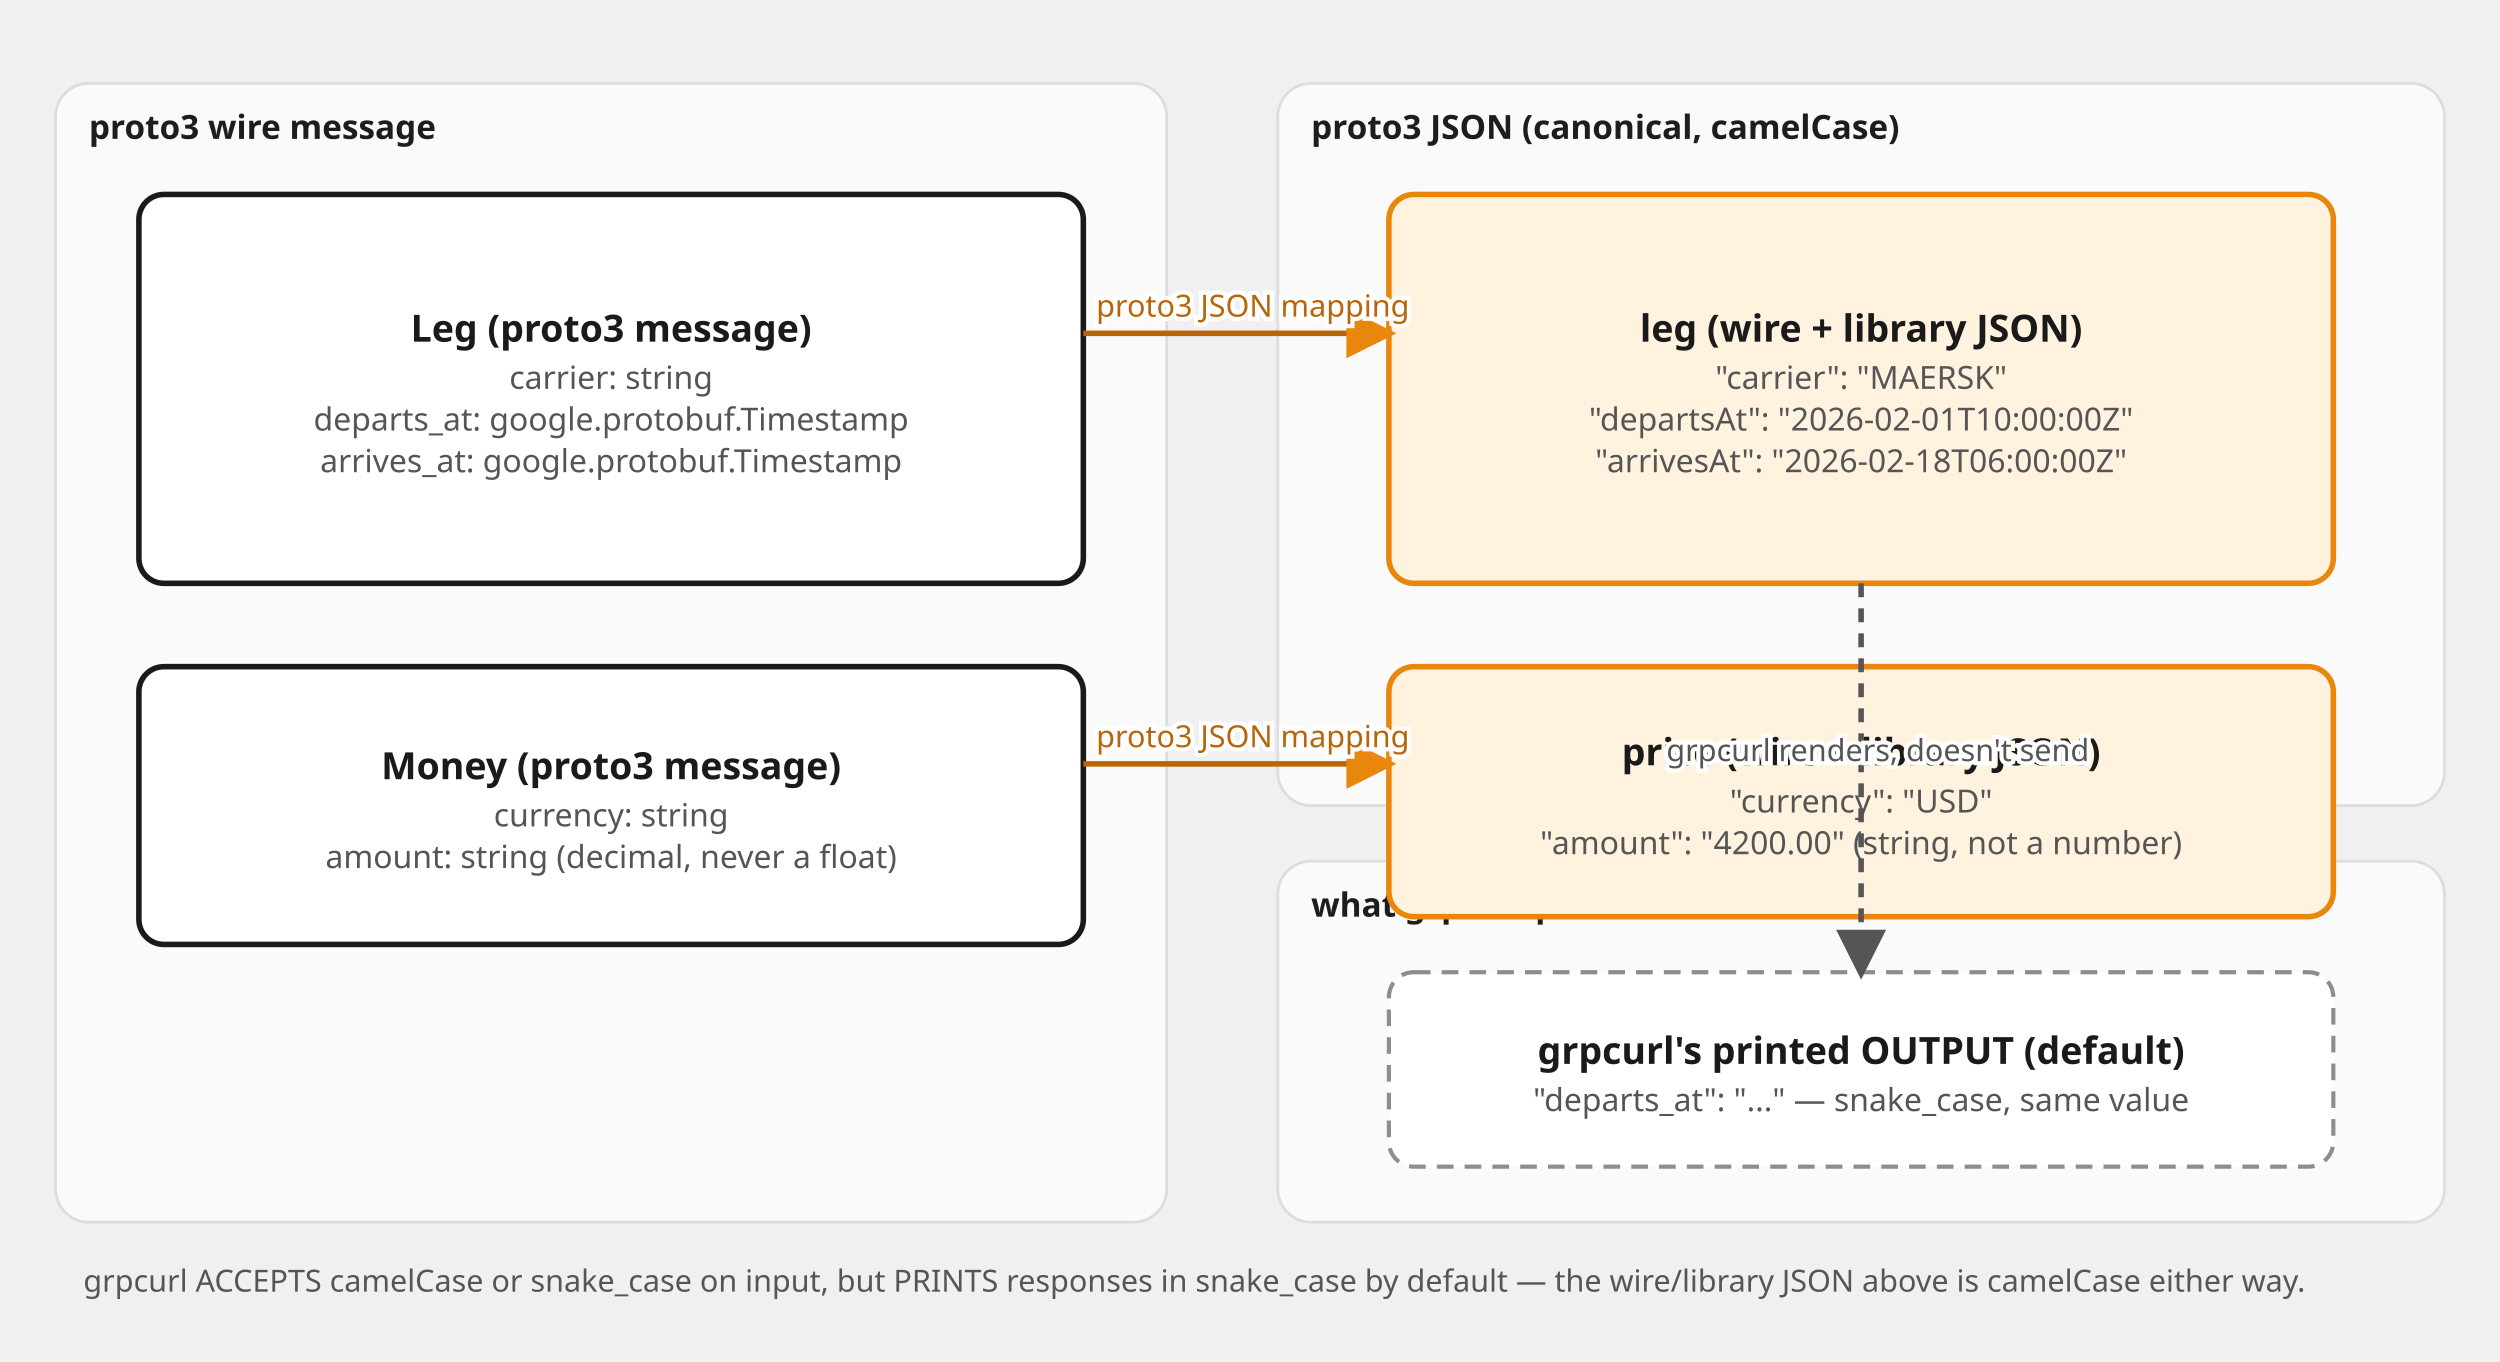
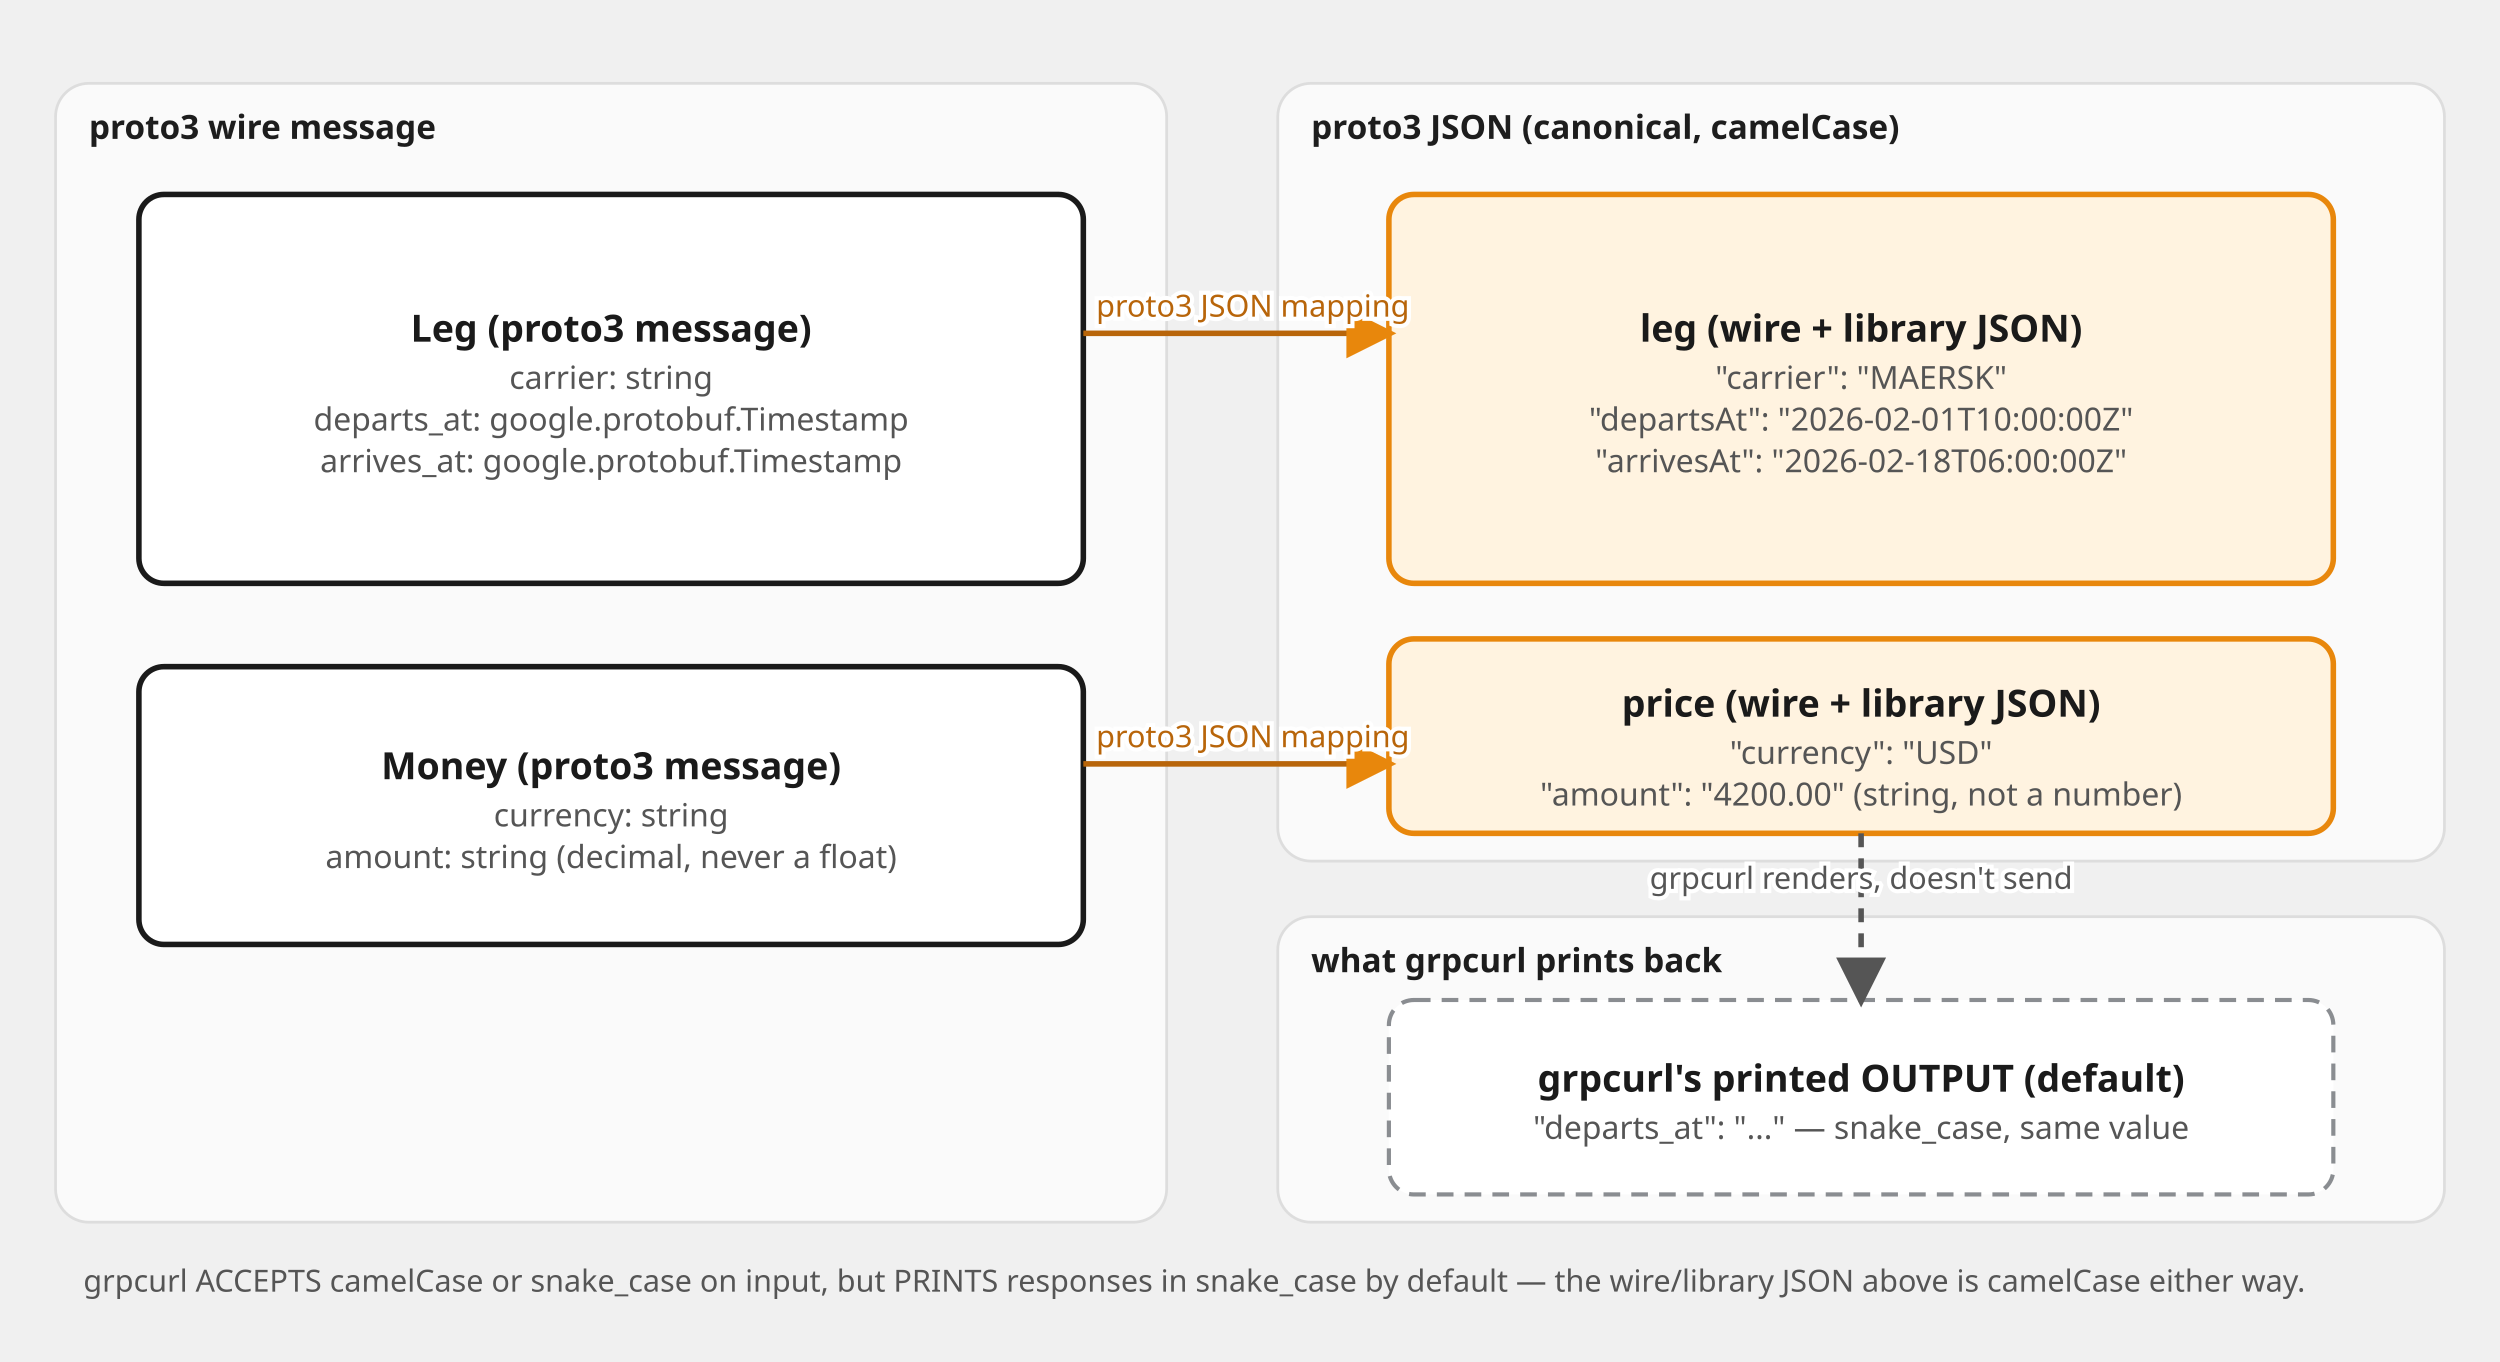
<svg xmlns="http://www.w3.org/2000/svg" viewBox="0 0 900 490" font-family="'Red Hat Text', system-ui, sans-serif" role="img">
  <defs>
    <marker id="a" viewBox="0 0 10 10" refX="8.5" refY="5" markerWidth="9" markerHeight="9" orient="auto-start-reverse">
      <path d="M0,0 L10,5 L0,10 z" fill="#555" />
    </marker>
    <marker id="am" viewBox="0 0 10 10" refX="8.5" refY="5" markerWidth="9" markerHeight="9" orient="auto-start-reverse">
      <path d="M0,0 L10,5 L0,10 z" fill="#e8870c" />
    </marker>
  </defs>
  <rect x="20" y="30" width="400" height="410" rx="12" fill="#fafafa" stroke="#ddd" />
  <text x="32" y="50" font-size="12" font-weight="700" fill="#1d1d1d">proto3 wire message</text>
-   <rect x="460" y="30" width="420" height="260" rx="12" fill="#fafafa" stroke="#ddd" />
+   <rect x="460" y="30" width="420" height="280" rx="12" fill="#fafafa" stroke="#ddd" />
  <text x="472" y="50" font-size="12" font-weight="700" fill="#1d1d1d">proto3 JSON (canonical, camelCase)</text>
-   <rect x="460" y="310" width="420" height="130" rx="12" fill="#fafafa" stroke="#ddd" />
-   <text x="472" y="330" font-size="12" font-weight="700" fill="#1d1d1d">what grpcurl prints back</text>
+   <rect x="460" y="330" width="420" height="110" rx="12" fill="#fafafa" stroke="#ddd" />
+   <text x="472" y="350" font-size="12" font-weight="700" fill="#1d1d1d">what grpcurl prints back</text>
  <rect x="50" y="70" width="340" height="140" rx="9" fill="#ffffff" stroke="#1a1a1a" stroke-width="2" />
  <text x="220.0" y="123.0" font-size="13.5" font-weight="700" fill="#1a1a1a" text-anchor="middle">Leg (proto3 message)</text>
  <text x="220.0" y="140.0" font-size="11.5" fill="#555555" text-anchor="middle">carrier: string</text>
  <text x="220.0" y="155.0" font-size="11.5" fill="#555555" text-anchor="middle">departs_at: google.protobuf.Timestamp</text>
  <text x="220.0" y="170.0" font-size="11.5" fill="#555555" text-anchor="middle">arrives_at: google.protobuf.Timestamp</text>
  <rect x="50" y="240" width="340" height="100" rx="9" fill="#ffffff" stroke="#1a1a1a" stroke-width="2" />
  <text x="220.0" y="280.5" font-size="13.5" font-weight="700" fill="#1a1a1a" text-anchor="middle">Money (proto3 message)</text>
  <text x="220.0" y="297.5" font-size="11.5" fill="#555555" text-anchor="middle">currency: string</text>
  <text x="220.0" y="312.5" font-size="11.5" fill="#555555" text-anchor="middle">amount: string  (decimal, never a float)</text>
  <rect x="500" y="70" width="340" height="140" rx="9" fill="#fff3e0" stroke="#e8870c" stroke-width="2" />
  <text x="670.0" y="123.0" font-size="13.5" font-weight="700" fill="#1a1a1a" text-anchor="middle">leg  (wire + library JSON)</text>
  <text x="670.0" y="140.0" font-size="11.5" fill="#555555" text-anchor="middle">"carrier": "MAERSK"</text>
  <text x="670.0" y="155.0" font-size="11.5" fill="#555555" text-anchor="middle">"departsAt": "2026-02-01T10:00:00Z"</text>
  <text x="670.0" y="170.0" font-size="11.5" fill="#555555" text-anchor="middle">"arrivesAt": "2026-02-18T06:00:00Z"</text>
-   <rect x="500" y="240" width="340" height="90" rx="9" fill="#fff3e0" stroke="#e8870c" stroke-width="2" />
-   <text x="670.0" y="275.5" font-size="13.5" font-weight="700" fill="#1a1a1a" text-anchor="middle">price  (wire + library JSON)</text>
-   <text x="670.0" y="292.5" font-size="11.5" fill="#555555" text-anchor="middle">"currency": "USD"</text>
-   <text x="670.0" y="307.5" font-size="11.5" fill="#555555" text-anchor="middle">"amount": "4200.00"   (string, not a number)</text>
-   <rect x="500" y="350" width="340" height="70" rx="9" fill="#ffffff" stroke="#8a8d91" stroke-width="1.5" stroke-dasharray="6 4" />
-   <text x="670.0" y="383.0" font-size="13.5" font-weight="700" fill="#1a1a1a" text-anchor="middle">grpcurl's printed OUTPUT (default)</text>
-   <text x="670.0" y="400.0" font-size="11.5" fill="#555555" text-anchor="middle">"departs_at": "..."  — snake_case, same value</text>
+   <rect x="500" y="230" width="340" height="70" rx="9" fill="#fff3e0" stroke="#e8870c" stroke-width="2" />
+   <text x="670.0" y="258.0" font-size="13.5" font-weight="700" fill="#1a1a1a" text-anchor="middle">price  (wire + library JSON)</text>
+   <text x="670.0" y="275.0" font-size="11.5" fill="#555555" text-anchor="middle">"currency": "USD"</text>
+   <text x="670.0" y="290.0" font-size="11.5" fill="#555555" text-anchor="middle">"amount": "4200.00"   (string, not a number)</text>
+   <rect x="500" y="360" width="340" height="70" rx="9" fill="#ffffff" stroke="#8a8d91" stroke-width="1.5" stroke-dasharray="6 4" />
+   <text x="670.0" y="393.0" font-size="13.5" font-weight="700" fill="#1a1a1a" text-anchor="middle">grpcurl's printed OUTPUT (default)</text>
+   <text x="670.0" y="410.0" font-size="11.5" fill="#555555" text-anchor="middle">"departs_at": "..."  — snake_case, same value</text>
  <path d="M390,120 L500,120" fill="none" stroke="#b8650a" stroke-width="2" marker-end="url(#am)" />
  <text x="451.0" y="114.0" font-size="11" fill="#ffffff" stroke="#ffffff" stroke-width="3" paint-order="stroke" text-anchor="middle">proto3 JSON mapping</text>
  <text x="451.0" y="114.0" font-size="11" fill="#b8650a" text-anchor="middle">proto3 JSON mapping</text>
  <path d="M390,275 L500,275" fill="none" stroke="#b8650a" stroke-width="2" marker-end="url(#am)" />
  <text x="451.0" y="269.0" font-size="11" fill="#ffffff" stroke="#ffffff" stroke-width="3" paint-order="stroke" text-anchor="middle">proto3 JSON mapping</text>
  <text x="451.0" y="269.0" font-size="11" fill="#b8650a" text-anchor="middle">proto3 JSON mapping</text>
-   <path d="M670,210 L670,350" fill="none" stroke="#555" stroke-width="2" stroke-dasharray="5 4" marker-end="url(#a)" />
-   <text x="676.0" y="274.0" font-size="11" fill="#ffffff" stroke="#ffffff" stroke-width="3" paint-order="stroke" text-anchor="middle">grpcurl renders, doesn't send</text>
-   <text x="676.0" y="274.0" font-size="11" fill="#555" text-anchor="middle">grpcurl renders, doesn't send</text>
+   <path d="M670,300 L670,360" fill="none" stroke="#555" stroke-width="2" stroke-dasharray="5 4" marker-end="url(#a)" />
+   <text x="670.0" y="320.0" font-size="11" fill="#ffffff" stroke="#ffffff" stroke-width="3" paint-order="stroke" text-anchor="middle">grpcurl renders, doesn't send</text>
+   <text x="670.0" y="320.0" font-size="11" fill="#555" text-anchor="middle">grpcurl renders, doesn't send</text>
  <text x="30" y="465" font-size="11" fill="#555555" text-anchor="start">grpcurl ACCEPTS camelCase or snake_case on input, but PRINTS responses in snake_case by default — the wire/library JSON above is camelCase either way.</text>
</svg>
